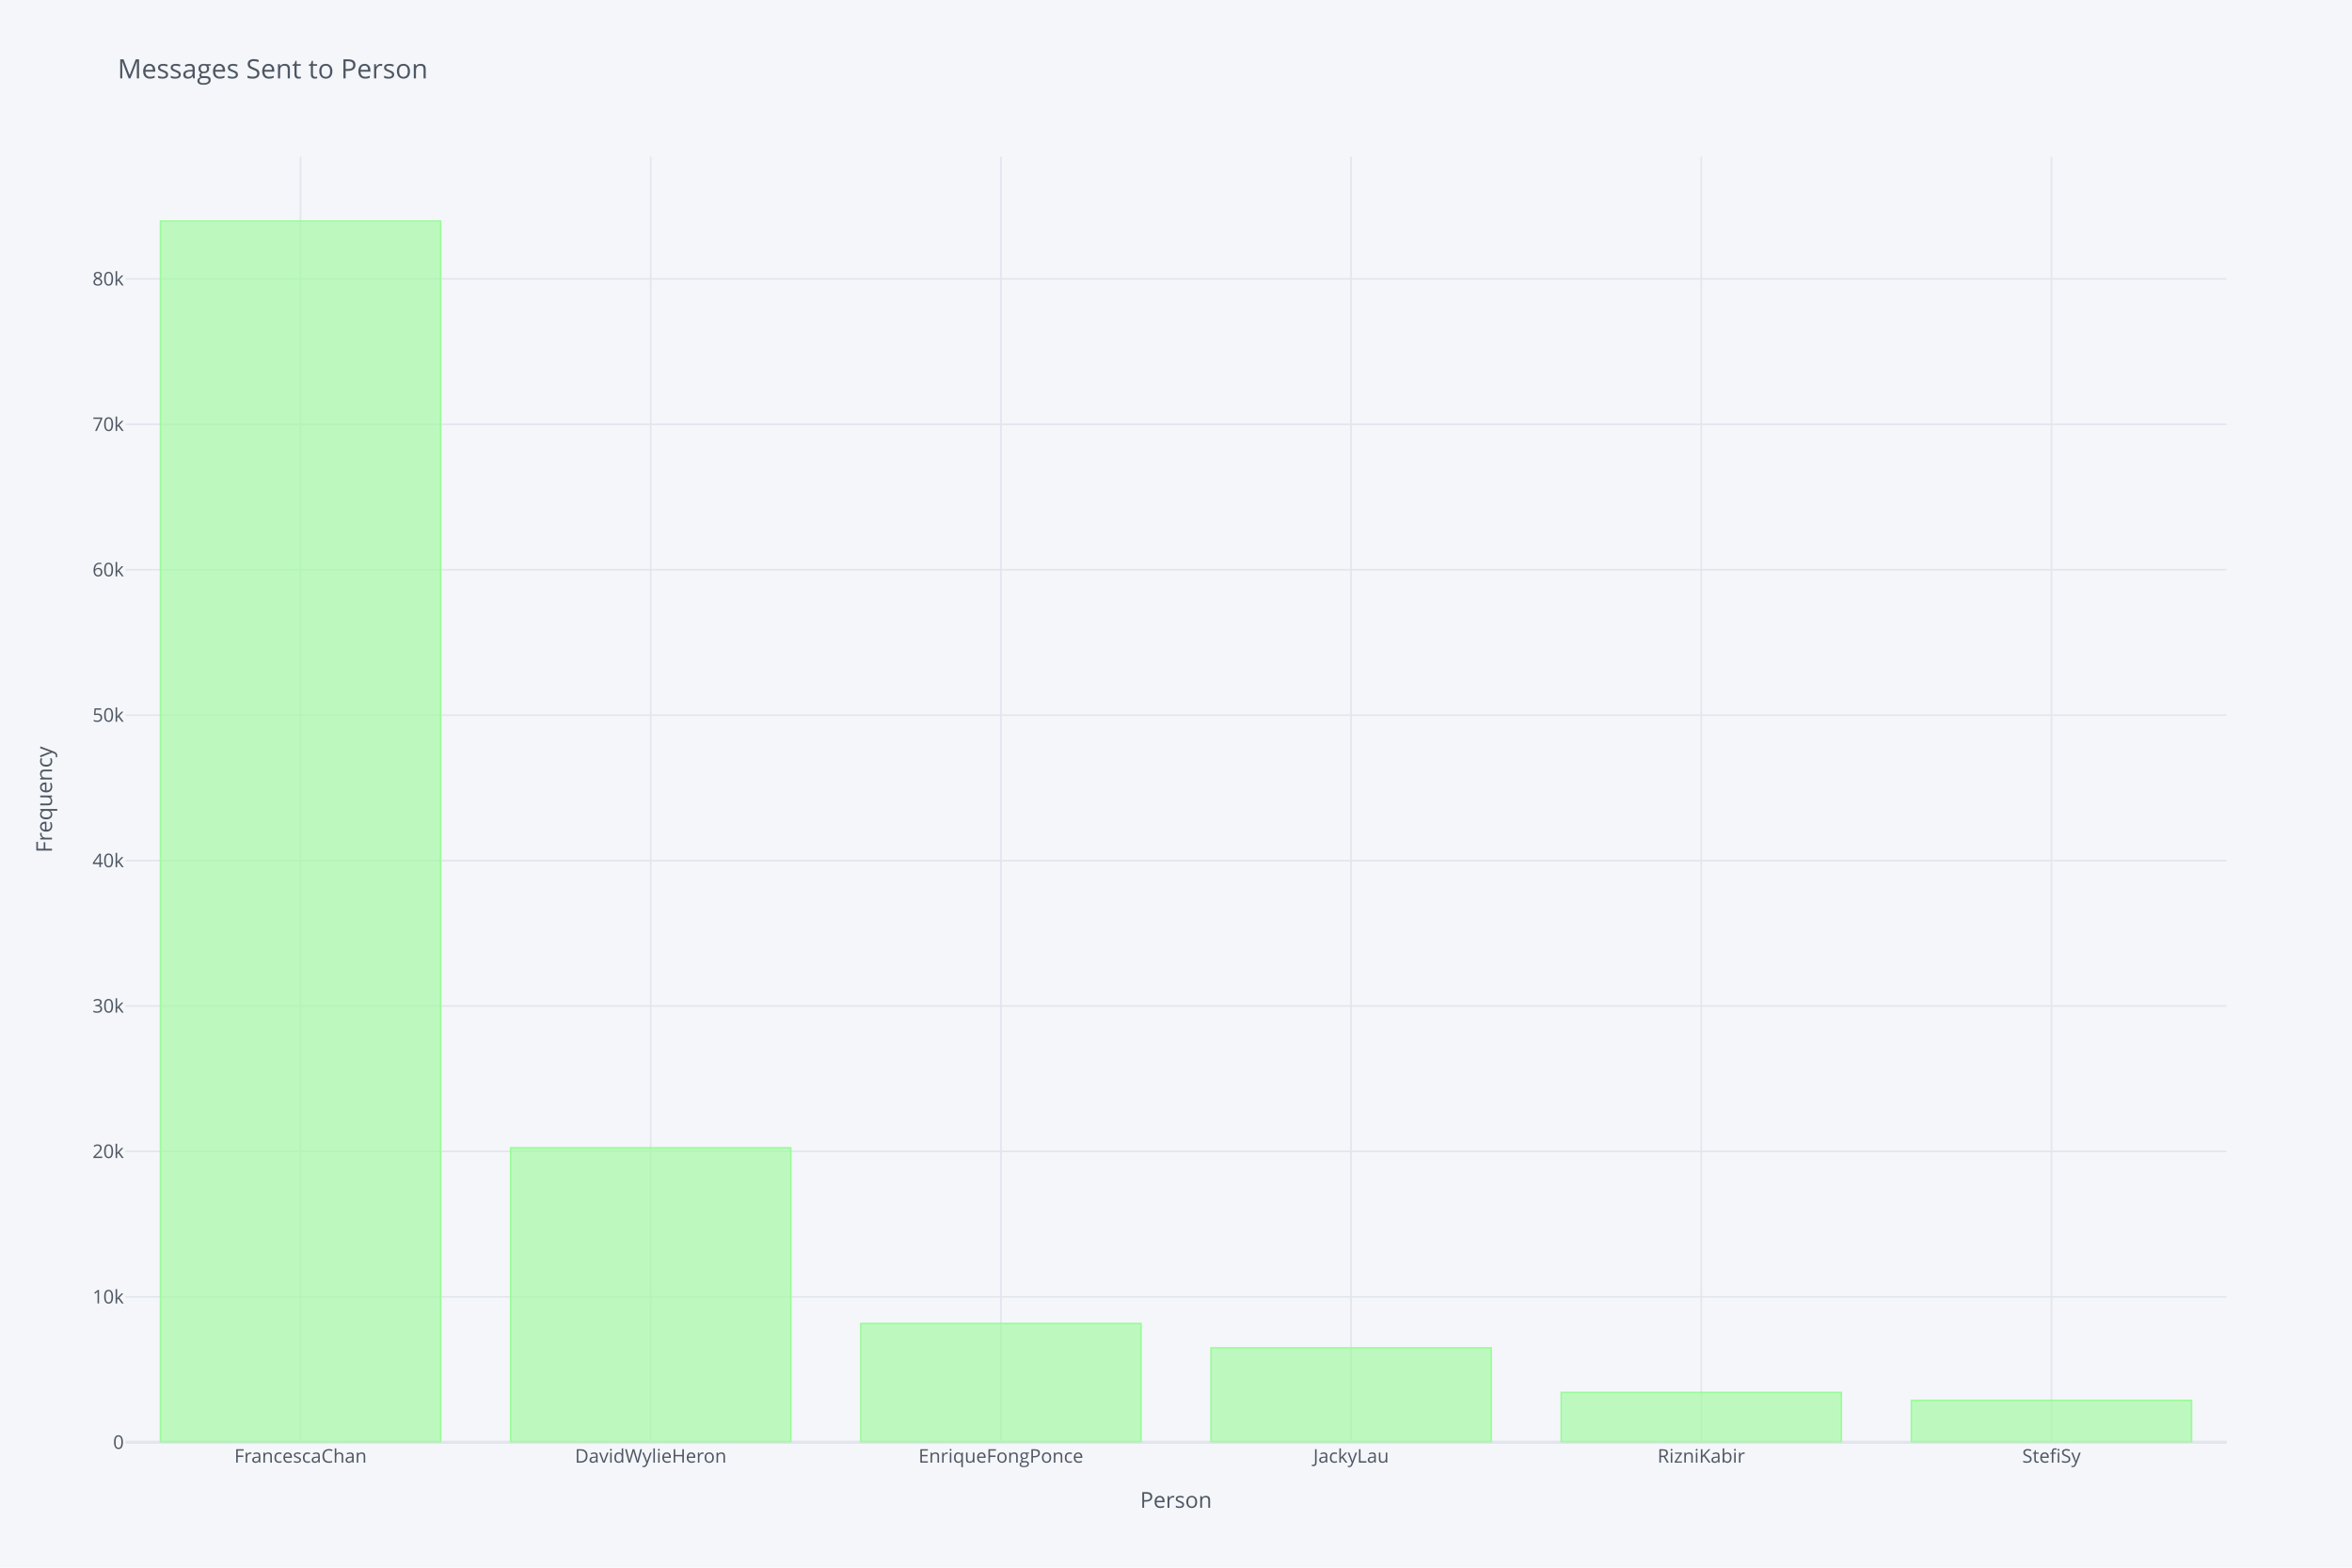
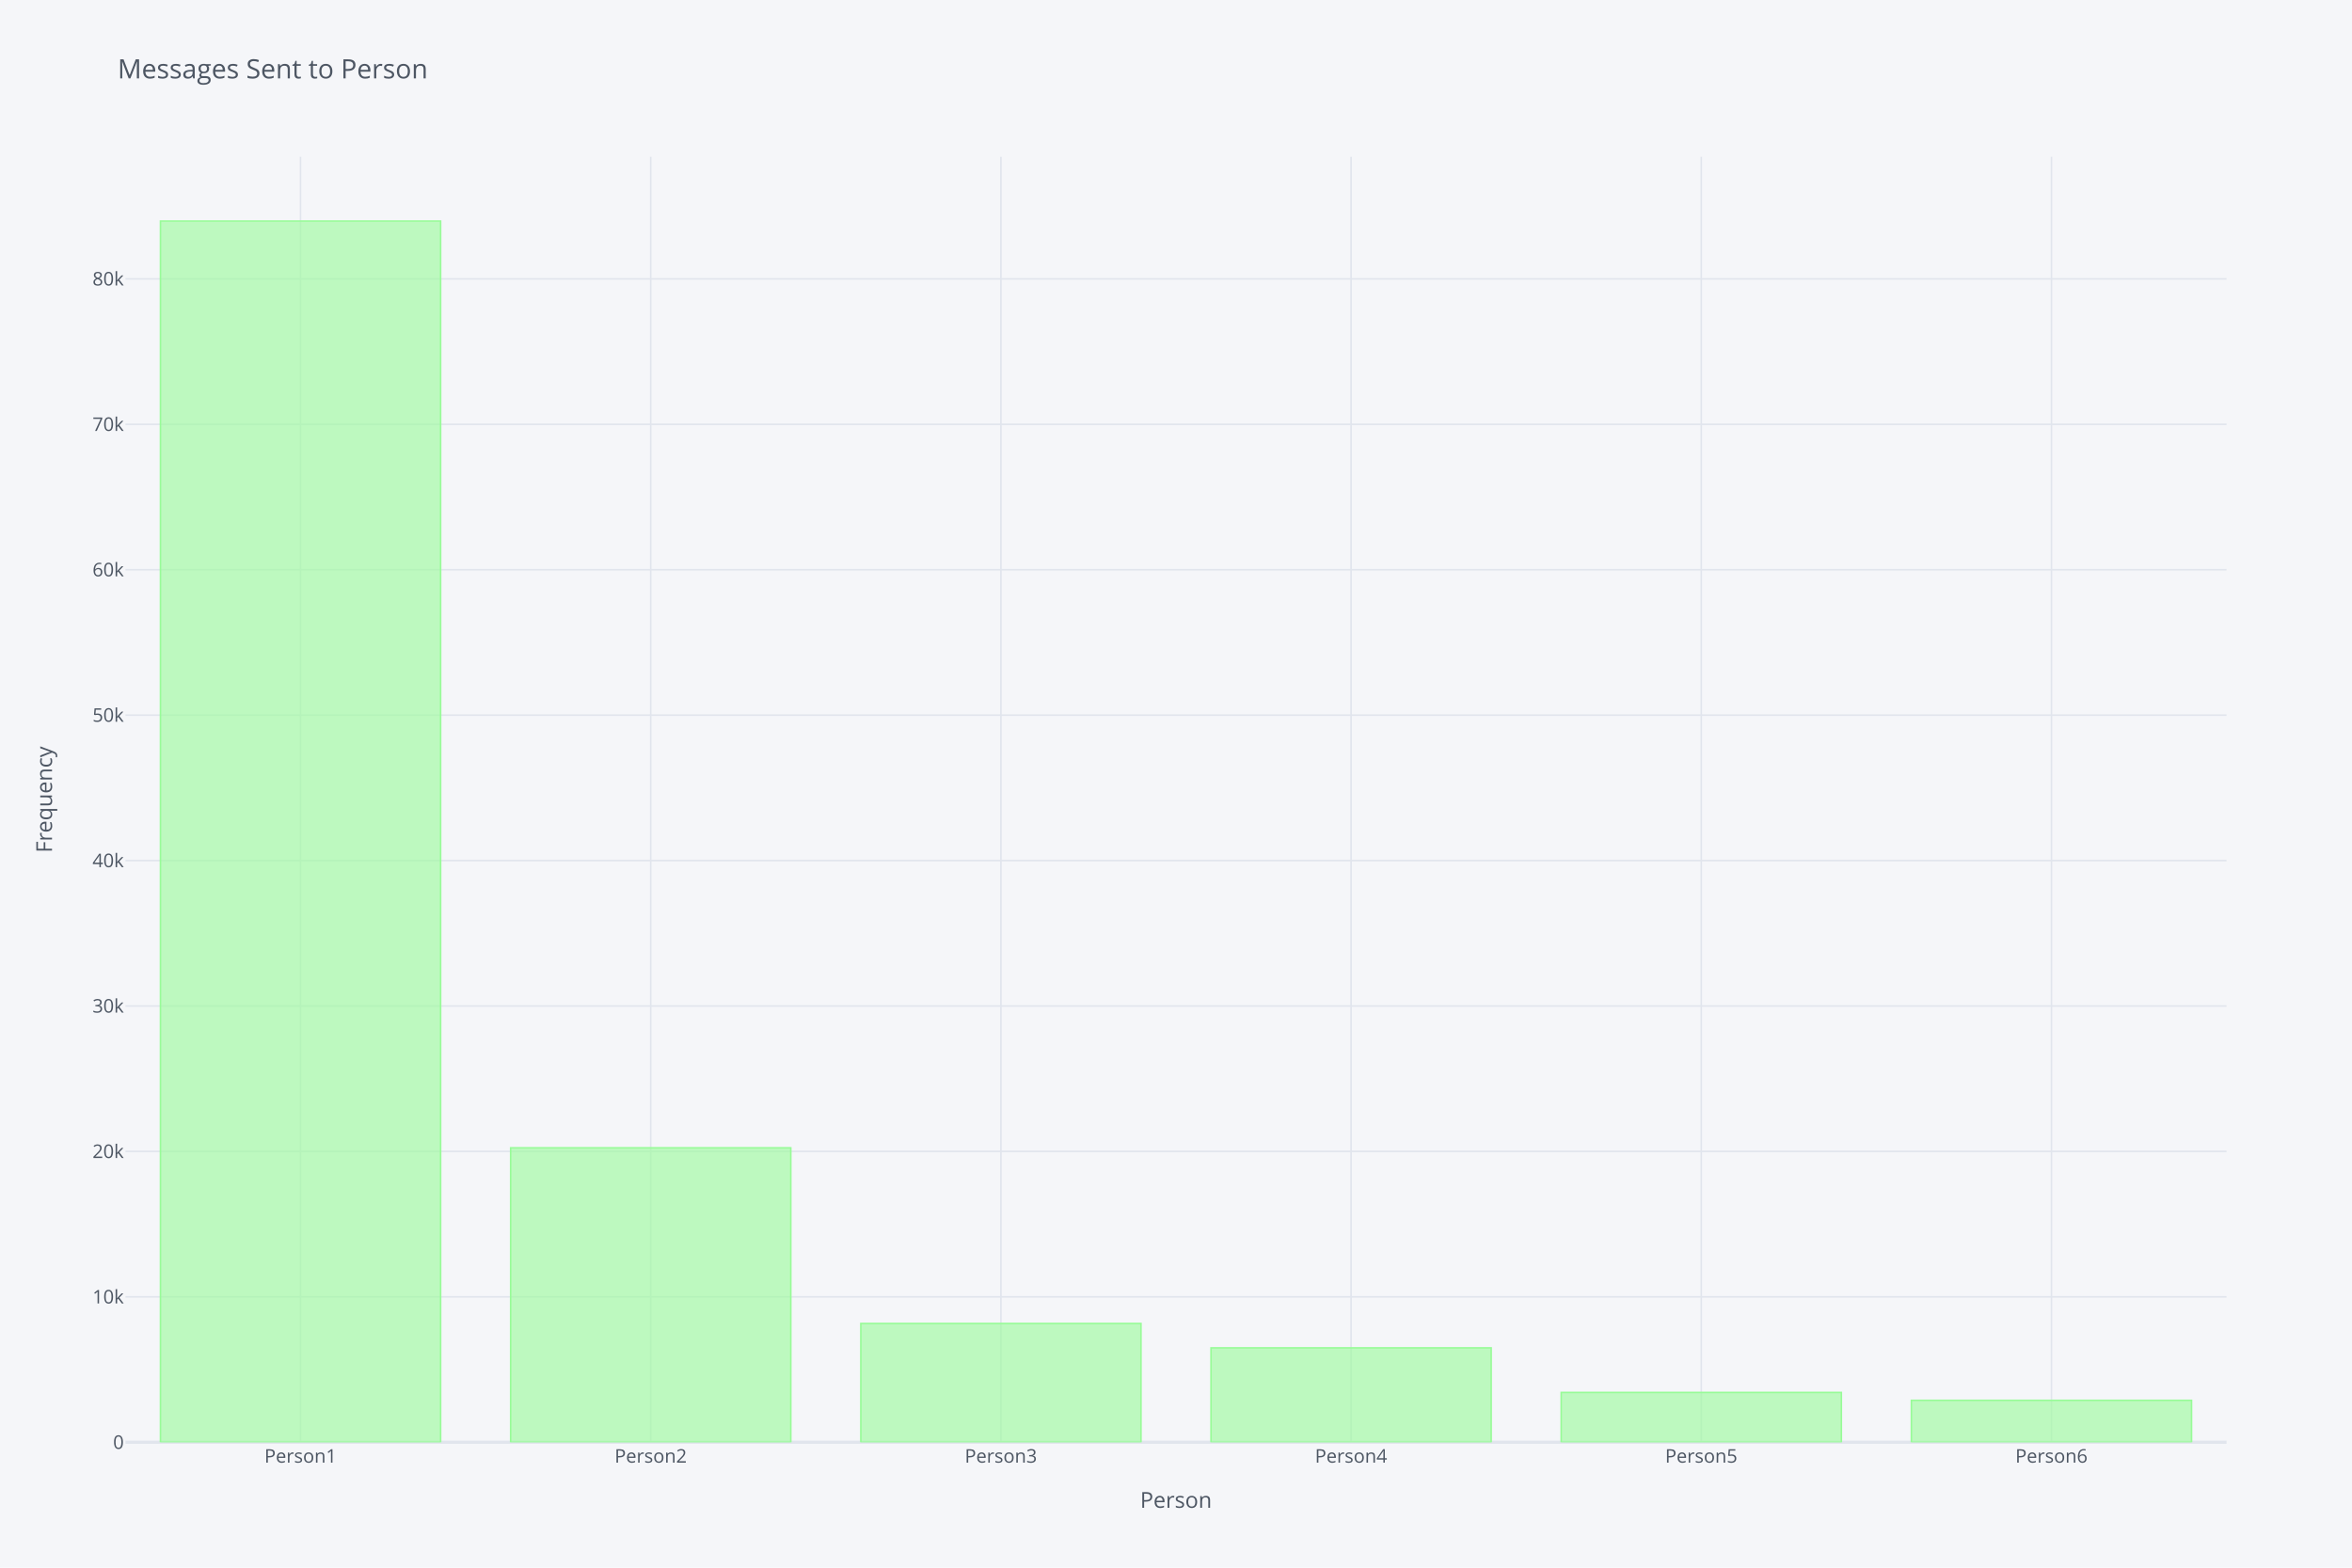
<svg xmlns="http://www.w3.org/2000/svg" class="main-svg" width="1500" height="1000" style="" viewBox="0 0 1500 1000">
  <rect x="0" y="0" width="1500" height="1000" style="fill: rgb(245, 246, 249); fill-opacity: 1;" />
-   <defs id="defs-c0f9d7">
+   <defs id="defs-a8e98e">
    <g class="clips">
-       <clipPath id="clipc0f9d7xyplot" class="plotclip">
+       <clipPath id="clipa8e98exyplot" class="plotclip">
        <rect width="1340" height="820" />
      </clipPath>
-       <clipPath class="axesclip" id="clipc0f9d7x">
+       <clipPath class="axesclip" id="clipa8e98ex">
        <rect x="80" y="0" width="1340" height="1000" />
      </clipPath>
-       <clipPath class="axesclip" id="clipc0f9d7y">
+       <clipPath class="axesclip" id="clipa8e98ey">
        <rect x="0" y="100" width="1500" height="820" />
      </clipPath>
-       <clipPath class="axesclip" id="clipc0f9d7xy">
+       <clipPath class="axesclip" id="clipa8e98exy">
        <rect x="80" y="100" width="1340" height="820" />
      </clipPath>
    </g>
    <g class="gradients" />
  </defs>
  <g class="bglayer" />
  <g class="layer-below">
    <g class="imagelayer" />
    <g class="shapelayer" />
  </g>
  <g class="cartesianlayer">
    <g class="subplot xy">
      <g class="layer-subplot">
        <g class="shapelayer" />
        <g class="imagelayer" />
      </g>
      <g class="gridlayer">
        <g class="x">
          <path class="xgrid crisp" transform="translate(191.67,0)" d="M0,100v820" style="stroke: rgb(225, 229, 237); stroke-opacity: 1; stroke-width: 1px;" />
          <path class="xgrid crisp" transform="translate(415,0)" d="M0,100v820" style="stroke: rgb(225, 229, 237); stroke-opacity: 1; stroke-width: 1px;" />
          <path class="xgrid crisp" transform="translate(638.33,0)" d="M0,100v820" style="stroke: rgb(225, 229, 237); stroke-opacity: 1; stroke-width: 1px;" />
          <path class="xgrid crisp" transform="translate(861.67,0)" d="M0,100v820" style="stroke: rgb(225, 229, 237); stroke-opacity: 1; stroke-width: 1px;" />
          <path class="xgrid crisp" transform="translate(1085,0)" d="M0,100v820" style="stroke: rgb(225, 229, 237); stroke-opacity: 1; stroke-width: 1px;" />
          <path class="xgrid crisp" transform="translate(1308.33,0)" d="M0,100v820" style="stroke: rgb(225, 229, 237); stroke-opacity: 1; stroke-width: 1px;" />
        </g>
        <g class="y">
          <path class="ygrid crisp" transform="translate(0,827.24)" d="M80,0h1340" style="stroke: rgb(225, 229, 237); stroke-opacity: 1; stroke-width: 1px;" />
          <path class="ygrid crisp" transform="translate(0,734.47)" d="M80,0h1340" style="stroke: rgb(225, 229, 237); stroke-opacity: 1; stroke-width: 1px;" />
          <path class="ygrid crisp" transform="translate(0,641.71)" d="M80,0h1340" style="stroke: rgb(225, 229, 237); stroke-opacity: 1; stroke-width: 1px;" />
          <path class="ygrid crisp" transform="translate(0,548.95)" d="M80,0h1340" style="stroke: rgb(225, 229, 237); stroke-opacity: 1; stroke-width: 1px;" />
          <path class="ygrid crisp" transform="translate(0,456.18)" d="M80,0h1340" style="stroke: rgb(225, 229, 237); stroke-opacity: 1; stroke-width: 1px;" />
          <path class="ygrid crisp" transform="translate(0,363.42)" d="M80,0h1340" style="stroke: rgb(225, 229, 237); stroke-opacity: 1; stroke-width: 1px;" />
          <path class="ygrid crisp" transform="translate(0,270.66)" d="M80,0h1340" style="stroke: rgb(225, 229, 237); stroke-opacity: 1; stroke-width: 1px;" />
          <path class="ygrid crisp" transform="translate(0,177.89)" d="M80,0h1340" style="stroke: rgb(225, 229, 237); stroke-opacity: 1; stroke-width: 1px;" />
        </g>
      </g>
      <g class="zerolinelayer">
        <path class="yzl zl crisp" transform="translate(0,920)" d="M80,0h1340" style="stroke: rgb(225, 229, 237); stroke-opacity: 1; stroke-width: 2px;" />
      </g>
      <path class="xlines-below" />
      <path class="ylines-below" />
      <g class="overlines-below" />
      <g class="xaxislayer-below" />
      <g class="yaxislayer-below" />
      <g class="overaxes-below" />
-       <g class="plot" transform="translate(80, 100)" clip-path="url('#clipc0f9d7xyplot')">
+       <g class="plot" transform="translate(80, 100)" clip-path="url('#clipa8e98exyplot')">
        <g class="barlayer mlayer">
          <g class="trace bars" style="opacity: 1;">
            <g class="points">
              <g class="point">
                <path d="M22.33,820V41H201V820Z" style="vector-effect: non-scaling-stroke; opacity: 1; stroke-width: 1px; fill: rgb(152, 251, 152); fill-opacity: 0.6; stroke: rgb(152, 251, 152); stroke-opacity: 1;" />
              </g>
              <g class="point">
                <path d="M245.67,820V632.17H424.33V820Z" style="vector-effect: non-scaling-stroke; opacity: 1; stroke-width: 1px; fill: rgb(152, 251, 152); fill-opacity: 0.6; stroke: rgb(152, 251, 152); stroke-opacity: 1;" />
              </g>
              <g class="point">
                <path d="M469,820V744.21H647.67V820Z" style="vector-effect: non-scaling-stroke; opacity: 1; stroke-width: 1px; fill: rgb(152, 251, 152); fill-opacity: 0.6; stroke: rgb(152, 251, 152); stroke-opacity: 1;" />
              </g>
              <g class="point">
                <path d="M692.33,820V759.77H871V820Z" style="vector-effect: non-scaling-stroke; opacity: 1; stroke-width: 1px; fill: rgb(152, 251, 152); fill-opacity: 0.6; stroke: rgb(152, 251, 152); stroke-opacity: 1;" />
              </g>
              <g class="point">
                <path d="M915.67,820V788.21H1094.33V820Z" style="vector-effect: non-scaling-stroke; opacity: 1; stroke-width: 1px; fill: rgb(152, 251, 152); fill-opacity: 0.6; stroke: rgb(152, 251, 152); stroke-opacity: 1;" />
              </g>
              <g class="point">
                <path d="M1139,820V793.25H1317.67V820Z" style="vector-effect: non-scaling-stroke; opacity: 1; stroke-width: 1px; fill: rgb(152, 251, 152); fill-opacity: 0.6; stroke: rgb(152, 251, 152); stroke-opacity: 1;" />
              </g>
            </g>
          </g>
        </g>
      </g>
      <g class="overplot" />
      <path class="xlines-above crisp" d="M0,0" style="fill: none;" />
      <path class="ylines-above crisp" d="M0,0" style="fill: none;" />
      <g class="overlines-above" />
      <g class="xaxislayer-above">
        <g class="xtick">
-           <text text-anchor="middle" x="0" y="933" transform="translate(191.67,0)" style="font-family: 'Open Sans', verdana, arial, sans-serif; font-size: 12px; fill: rgb(77, 86, 99); fill-opacity: 1; white-space: pre;">FrancescaChan</text>
+           <text text-anchor="middle" x="0" y="933" transform="translate(191.67,0)" style="font-family: 'Open Sans', verdana, arial, sans-serif; font-size: 12px; fill: rgb(77, 86, 99); fill-opacity: 1; white-space: pre;">Person1</text>
        </g>
        <g class="xtick">
-           <text text-anchor="middle" x="0" y="933" transform="translate(415,0)" style="font-family: 'Open Sans', verdana, arial, sans-serif; font-size: 12px; fill: rgb(77, 86, 99); fill-opacity: 1; white-space: pre;">DavidWylieHeron</text>
+           <text text-anchor="middle" x="0" y="933" transform="translate(415,0)" style="font-family: 'Open Sans', verdana, arial, sans-serif; font-size: 12px; fill: rgb(77, 86, 99); fill-opacity: 1; white-space: pre;">Person2</text>
        </g>
        <g class="xtick">
-           <text text-anchor="middle" x="0" y="933" transform="translate(638.33,0)" style="font-family: 'Open Sans', verdana, arial, sans-serif; font-size: 12px; fill: rgb(77, 86, 99); fill-opacity: 1; white-space: pre;">EnriqueFongPonce</text>
+           <text text-anchor="middle" x="0" y="933" transform="translate(638.33,0)" style="font-family: 'Open Sans', verdana, arial, sans-serif; font-size: 12px; fill: rgb(77, 86, 99); fill-opacity: 1; white-space: pre;">Person3</text>
        </g>
        <g class="xtick">
-           <text text-anchor="middle" x="0" y="933" transform="translate(861.67,0)" style="font-family: 'Open Sans', verdana, arial, sans-serif; font-size: 12px; fill: rgb(77, 86, 99); fill-opacity: 1; white-space: pre;">JackyLau</text>
+           <text text-anchor="middle" x="0" y="933" transform="translate(861.67,0)" style="font-family: 'Open Sans', verdana, arial, sans-serif; font-size: 12px; fill: rgb(77, 86, 99); fill-opacity: 1; white-space: pre;">Person4</text>
        </g>
        <g class="xtick">
-           <text text-anchor="middle" x="0" y="933" transform="translate(1085,0)" style="font-family: 'Open Sans', verdana, arial, sans-serif; font-size: 12px; fill: rgb(77, 86, 99); fill-opacity: 1; white-space: pre;">RizniKabir</text>
+           <text text-anchor="middle" x="0" y="933" transform="translate(1085,0)" style="font-family: 'Open Sans', verdana, arial, sans-serif; font-size: 12px; fill: rgb(77, 86, 99); fill-opacity: 1; white-space: pre;">Person5</text>
        </g>
        <g class="xtick">
-           <text text-anchor="middle" x="0" y="933" transform="translate(1308.33,0)" style="font-family: 'Open Sans', verdana, arial, sans-serif; font-size: 12px; fill: rgb(77, 86, 99); fill-opacity: 1; white-space: pre;">StefiSy</text>
+           <text text-anchor="middle" x="0" y="933" transform="translate(1308.33,0)" style="font-family: 'Open Sans', verdana, arial, sans-serif; font-size: 12px; fill: rgb(77, 86, 99); fill-opacity: 1; white-space: pre;">Person6</text>
        </g>
      </g>
      <g class="yaxislayer-above">
        <g class="ytick">
          <text text-anchor="end" x="79" y="4.2" transform="translate(0,920)" style="font-family: 'Open Sans', verdana, arial, sans-serif; font-size: 12px; fill: rgb(77, 86, 99); fill-opacity: 1; white-space: pre;">0</text>
        </g>
        <g class="ytick">
          <text text-anchor="end" x="79" y="4.2" transform="translate(0,827.24)" style="font-family: 'Open Sans', verdana, arial, sans-serif; font-size: 12px; fill: rgb(77, 86, 99); fill-opacity: 1; white-space: pre;">10k</text>
        </g>
        <g class="ytick">
          <text text-anchor="end" x="79" y="4.2" transform="translate(0,734.47)" style="font-family: 'Open Sans', verdana, arial, sans-serif; font-size: 12px; fill: rgb(77, 86, 99); fill-opacity: 1; white-space: pre;">20k</text>
        </g>
        <g class="ytick">
          <text text-anchor="end" x="79" y="4.2" transform="translate(0,641.71)" style="font-family: 'Open Sans', verdana, arial, sans-serif; font-size: 12px; fill: rgb(77, 86, 99); fill-opacity: 1; white-space: pre;">30k</text>
        </g>
        <g class="ytick">
          <text text-anchor="end" x="79" y="4.2" transform="translate(0,548.95)" style="font-family: 'Open Sans', verdana, arial, sans-serif; font-size: 12px; fill: rgb(77, 86, 99); fill-opacity: 1; white-space: pre;">40k</text>
        </g>
        <g class="ytick">
          <text text-anchor="end" x="79" y="4.2" transform="translate(0,456.18)" style="font-family: 'Open Sans', verdana, arial, sans-serif; font-size: 12px; fill: rgb(77, 86, 99); fill-opacity: 1; white-space: pre;">50k</text>
        </g>
        <g class="ytick">
          <text text-anchor="end" x="79" y="4.2" transform="translate(0,363.42)" style="font-family: 'Open Sans', verdana, arial, sans-serif; font-size: 12px; fill: rgb(77, 86, 99); fill-opacity: 1; white-space: pre;">60k</text>
        </g>
        <g class="ytick">
          <text text-anchor="end" x="79" y="4.2" transform="translate(0,270.66)" style="font-family: 'Open Sans', verdana, arial, sans-serif; font-size: 12px; fill: rgb(77, 86, 99); fill-opacity: 1; white-space: pre;">70k</text>
        </g>
        <g class="ytick">
          <text text-anchor="end" x="79" y="4.2" transform="translate(0,177.89)" style="font-family: 'Open Sans', verdana, arial, sans-serif; font-size: 12px; fill: rgb(77, 86, 99); fill-opacity: 1; white-space: pre;">80k</text>
        </g>
      </g>
      <g class="overaxes-above" />
    </g>
  </g>
  <g class="polarlayer" />
  <g class="ternarylayer" />
  <g class="geolayer" />
  <g class="funnelarealayer" />
  <g class="pielayer" />
  <g class="treemaplayer" />
  <g class="sunburstlayer" />
  <g class="glimages" />
-   <defs id="topdefs-c0f9d7">
+   <defs id="topdefs-a8e98e">
    <g class="clips" />
  </defs>
  <g class="layer-above">
    <g class="imagelayer" />
    <g class="shapelayer" />
  </g>
  <g class="infolayer">
    <g class="g-gtitle">
      <text class="gtitle" x="75" y="50" text-anchor="start" dy="0em" style="font-family: 'Open Sans', verdana, arial, sans-serif; font-size: 17px; fill: rgb(77, 86, 99); opacity: 1; font-weight: normal; white-space: pre;">Messages Sent to Person</text>
    </g>
    <g class="g-xtitle">
      <text class="xtitle" x="750" y="961.8" text-anchor="middle" style="font-family: 'Open Sans', verdana, arial, sans-serif; font-size: 14px; fill: rgb(77, 86, 99); opacity: 1; font-weight: normal; white-space: pre;">Person</text>
    </g>
    <g class="g-ytitle">
      <text class="ytitle" transform="rotate(-90,33.16875,510)" x="33.169" y="510" text-anchor="middle" style="font-family: 'Open Sans', verdana, arial, sans-serif; font-size: 14px; fill: rgb(77, 86, 99); opacity: 1; font-weight: normal; white-space: pre;">Frequency</text>
    </g>
  </g>
</svg>
